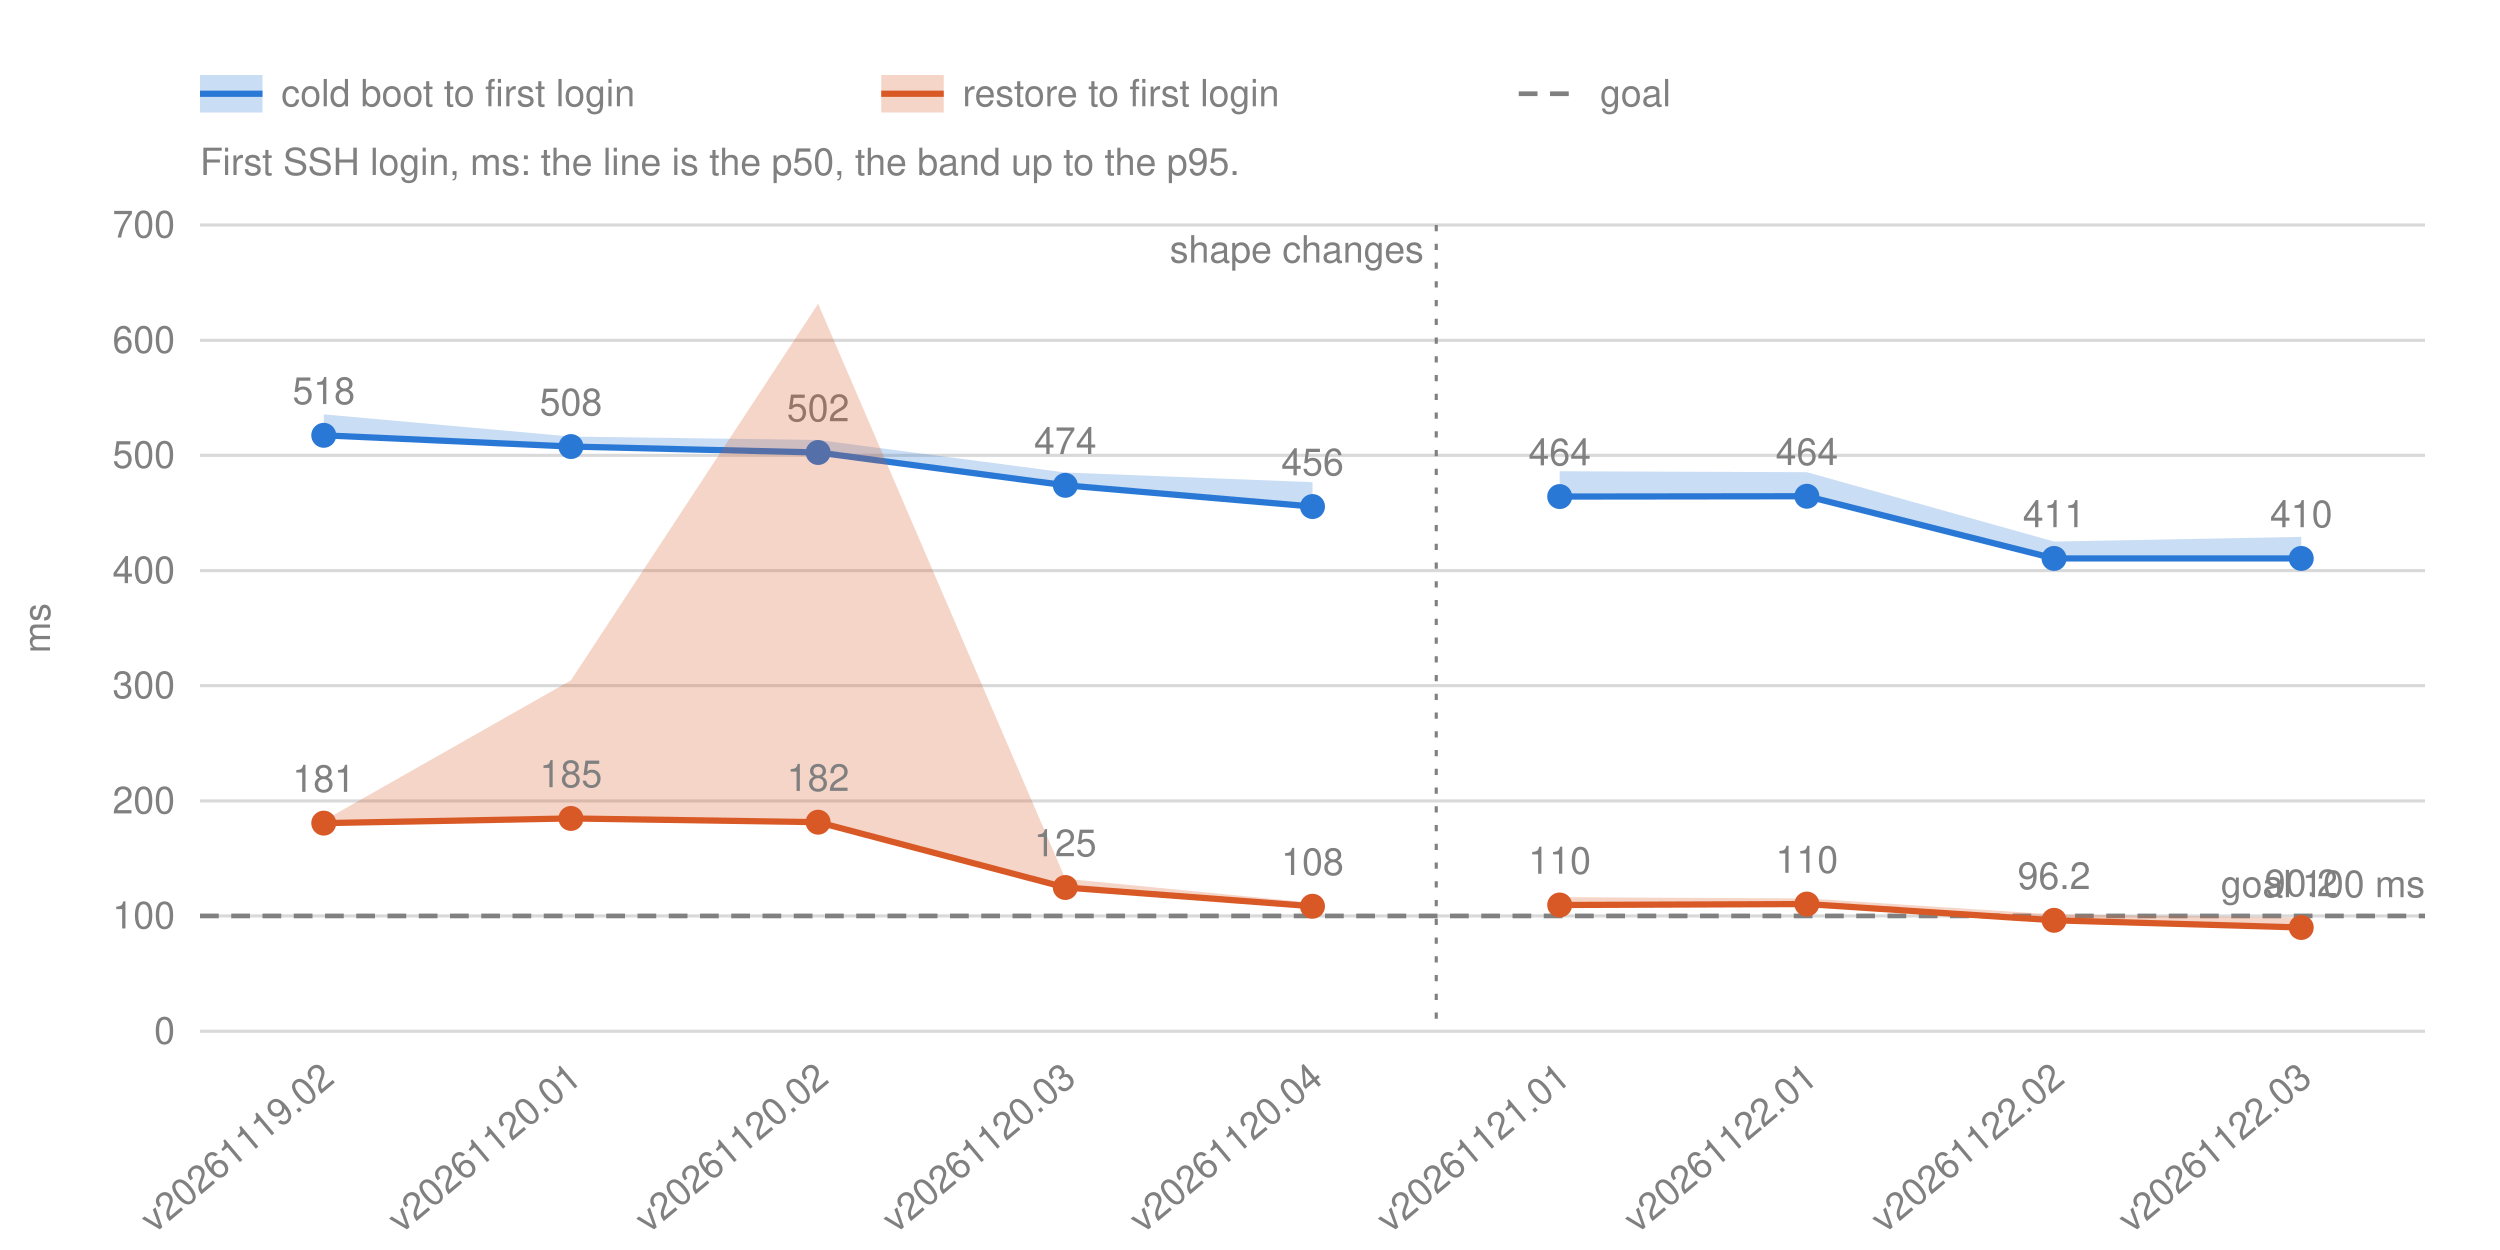
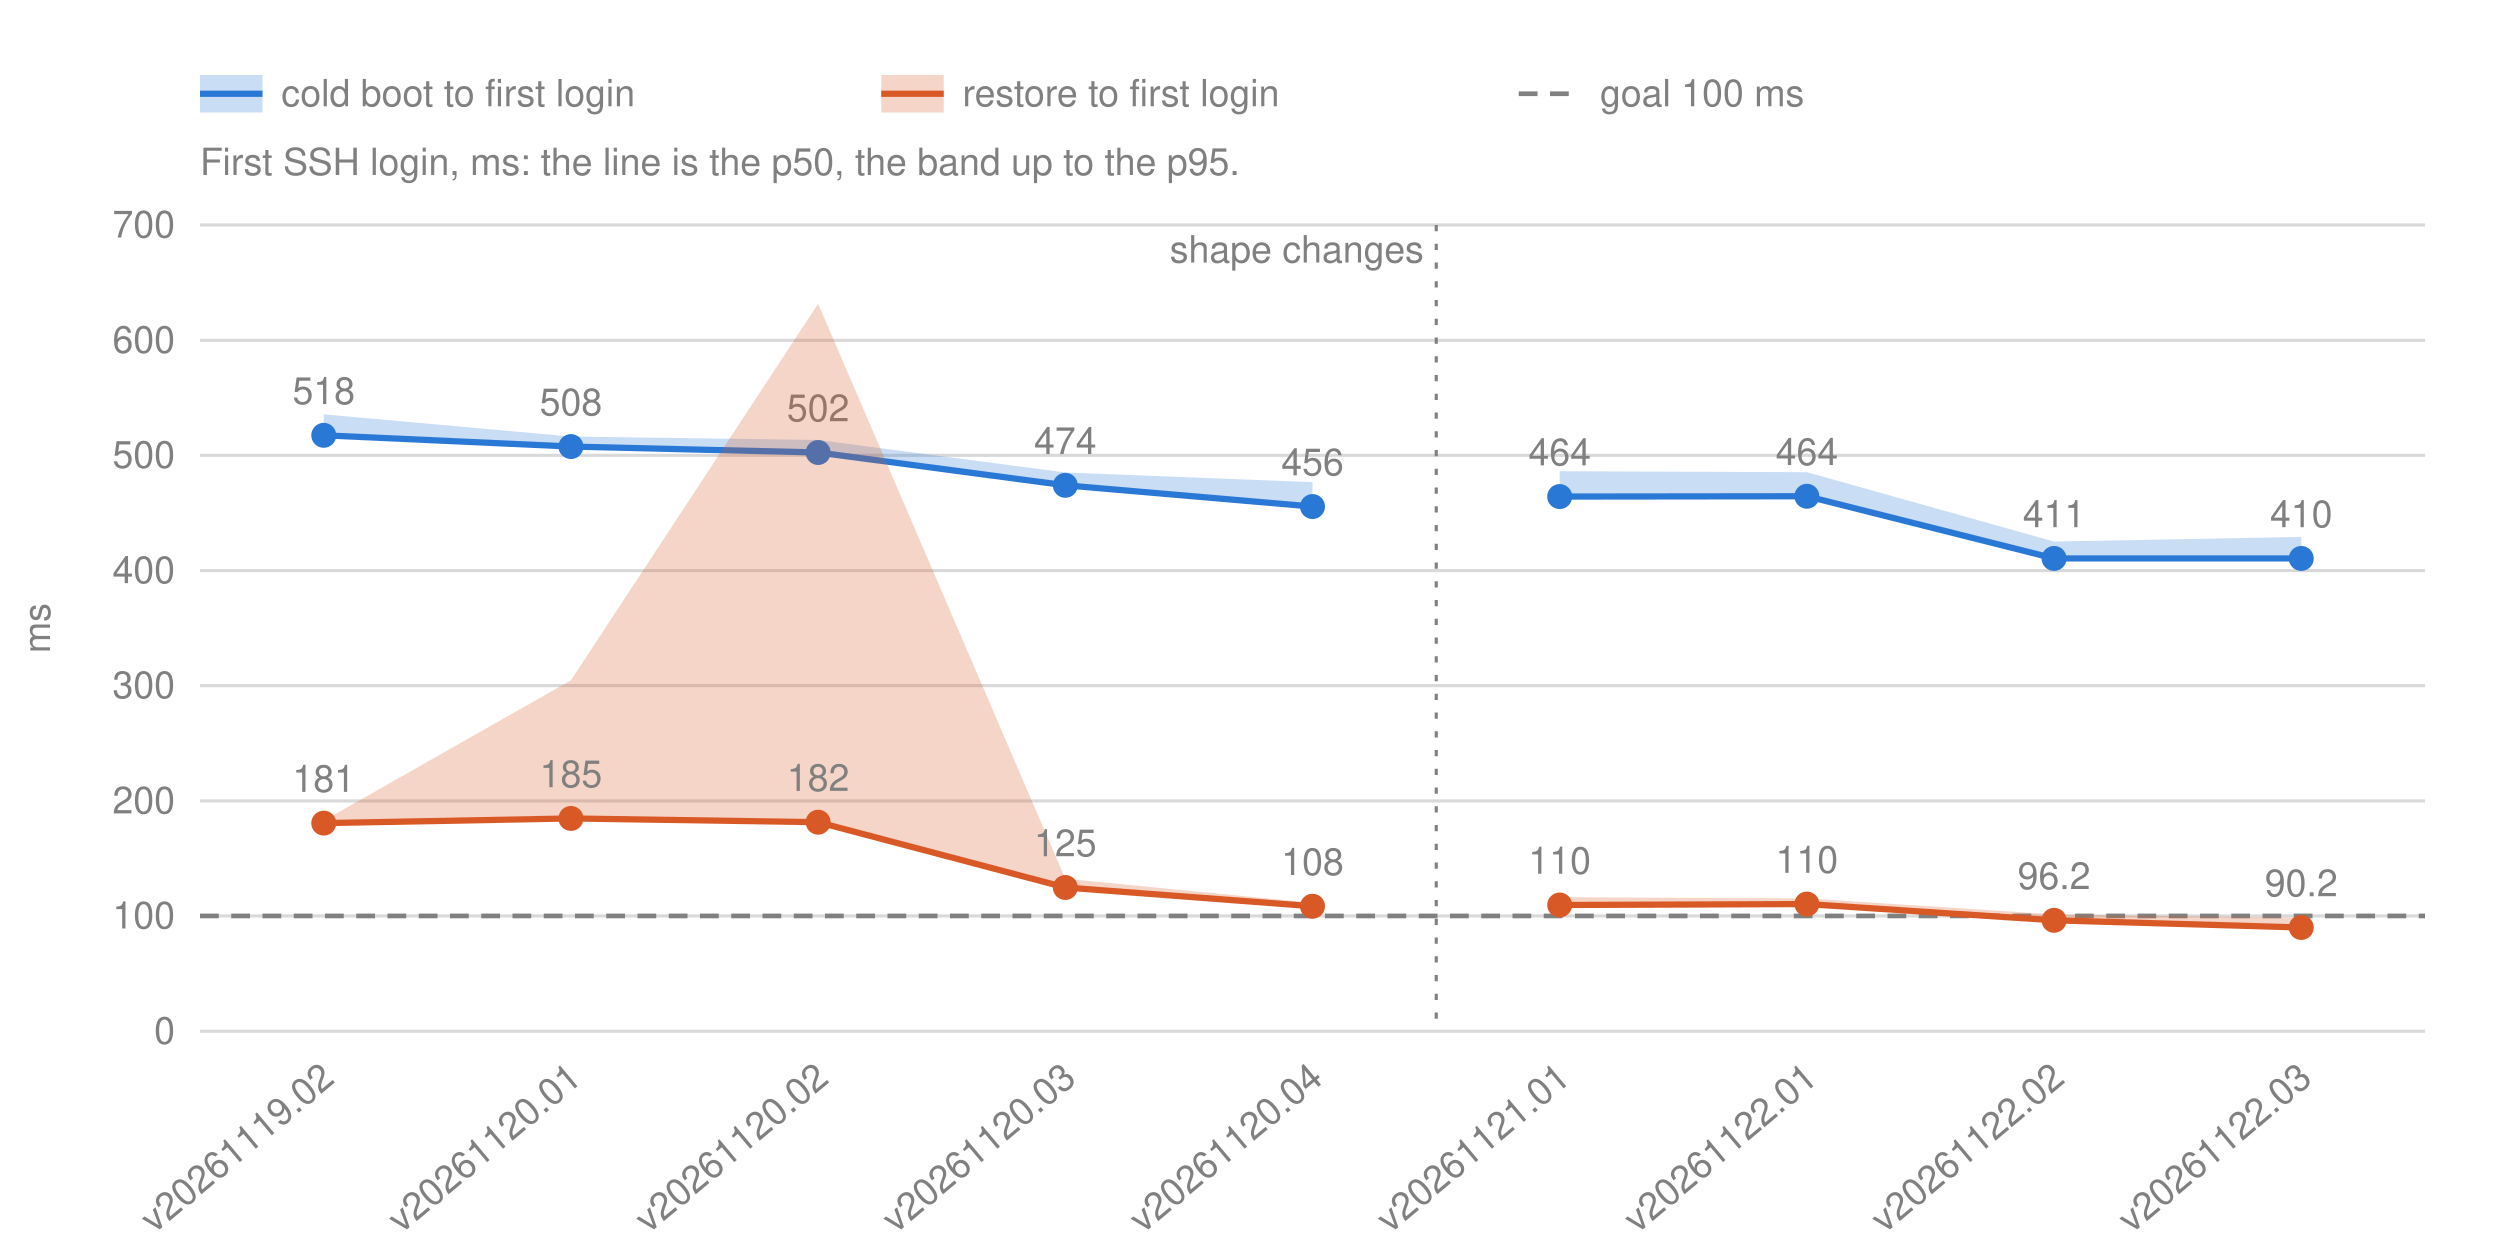
<svg xmlns="http://www.w3.org/2000/svg" width="800" height="400" viewBox="0 0 800 400" font-family="-apple-system, BlinkMacSystemFont, 'Segoe UI', Helvetica, Arial, sans-serif" font-size="12" fill="#808080">
  <line x1="64.0" y1="330.0" x2="776.0" y2="330.0" stroke="#808080" stroke-opacity="0.3" />
  <text x="56.0" y="334.0" text-anchor="end">0</text>
  <line x1="64.0" y1="293.1" x2="776.0" y2="293.1" stroke="#808080" stroke-opacity="0.3" />
  <text x="56.0" y="297.1" text-anchor="end">100</text>
  <line x1="64.0" y1="256.3" x2="776.0" y2="256.3" stroke="#808080" stroke-opacity="0.3" />
  <text x="56.0" y="260.3" text-anchor="end">200</text>
  <line x1="64.0" y1="219.4" x2="776.0" y2="219.4" stroke="#808080" stroke-opacity="0.3" />
  <text x="56.0" y="223.4" text-anchor="end">300</text>
  <line x1="64.0" y1="182.6" x2="776.0" y2="182.6" stroke="#808080" stroke-opacity="0.3" />
  <text x="56.0" y="186.6" text-anchor="end">400</text>
  <line x1="64.0" y1="145.7" x2="776.0" y2="145.7" stroke="#808080" stroke-opacity="0.3" />
  <text x="56.0" y="149.7" text-anchor="end">500</text>
  <line x1="64.0" y1="108.9" x2="776.0" y2="108.9" stroke="#808080" stroke-opacity="0.3" />
  <text x="56.0" y="112.9" text-anchor="end">600</text>
  <line x1="64.0" y1="72.0" x2="776.0" y2="72.0" stroke="#808080" stroke-opacity="0.3" />
  <text x="56.0" y="76.0" text-anchor="end">700</text>
  <text transform="translate(16 201.0) rotate(-90)" text-anchor="middle">ms</text>
  <text transform="translate(107.6 346.0) rotate(-40)" text-anchor="end">v20261119.02</text>
  <text transform="translate(186.7 346.0) rotate(-40)" text-anchor="end">v20261120.01</text>
  <text transform="translate(265.8 346.0) rotate(-40)" text-anchor="end">v20261120.02</text>
  <text transform="translate(344.9 346.0) rotate(-40)" text-anchor="end">v20261120.03</text>
  <text transform="translate(424.0 346.0) rotate(-40)" text-anchor="end">v20261120.04</text>
  <text transform="translate(503.1 346.0) rotate(-40)" text-anchor="end">v20261121.01</text>
  <text transform="translate(582.2 346.0) rotate(-40)" text-anchor="end">v20261122.01</text>
  <text transform="translate(661.3 346.0) rotate(-40)" text-anchor="end">v20261122.02</text>
  <text transform="translate(740.4 346.0) rotate(-40)" text-anchor="end">v20261122.03</text>
  <g class="shape">
    <line x1="459.6" y1="72.0" x2="459.6" y2="330.0" stroke="#808080" stroke-dasharray="2 4" />
    <text x="455.6" y="84.0" text-anchor="end">shape changes</text>
  </g>
  <line class="goal" x1="64.0" y1="293.1" x2="776.0" y2="293.1" stroke="#808080" stroke-width="1.5" stroke-dasharray="6 4" />
-   <text x="776.0" y="287.1" text-anchor="end">goal 100 ms</text>
  <g class="run" data-number="cold">
    <polygon class="band" points="103.6,132.6 182.7,139.7 261.8,140.8 340.9,151.2 420.0,154.3 420.0,162.1 340.9,155.3 261.8,144.8 182.7,142.9 103.6,139.3" fill="#2a78d6" fill-opacity="0.25" />
    <polyline points="103.6,139.3 182.7,142.9 261.8,144.8 340.9,155.3 420.0,162.1" fill="none" stroke="#2a78d6" stroke-width="2" />
    <circle cx="103.6" cy="139.3" r="4" fill="#2a78d6" stroke="#2a78d6" stroke-opacity="0" stroke-width="12" />
    <text x="103.6" y="129.3" text-anchor="middle">518</text>
    <circle cx="182.7" cy="142.9" r="4" fill="#2a78d6" stroke="#2a78d6" stroke-opacity="0" stroke-width="12" />
    <text x="182.7" y="132.9" text-anchor="middle">508</text>
    <circle cx="261.8" cy="144.8" r="4" fill="#2a78d6" stroke="#2a78d6" stroke-opacity="0" stroke-width="12" />
    <text x="261.8" y="134.8" text-anchor="middle">502</text>
    <circle cx="340.9" cy="155.3" r="4" fill="#2a78d6" stroke="#2a78d6" stroke-opacity="0" stroke-width="12" />
    <text x="340.9" y="145.3" text-anchor="middle">474</text>
    <circle cx="420.0" cy="162.1" r="4" fill="#2a78d6" stroke="#2a78d6" stroke-opacity="0" stroke-width="12" />
    <text x="420.0" y="152.1" text-anchor="middle">456</text>
  </g>
  <g class="run" data-number="cold">
    <polygon class="band" points="499.1,150.8 578.2,151.1 657.3,173.3 736.4,171.8 736.4,178.7 657.3,178.7 578.2,158.8 499.1,158.9" fill="#2a78d6" fill-opacity="0.25" />
    <polyline points="499.1,158.9 578.2,158.8 657.3,178.7 736.4,178.7" fill="none" stroke="#2a78d6" stroke-width="2" />
    <circle cx="499.1" cy="158.9" r="4" fill="#2a78d6" stroke="#2a78d6" stroke-opacity="0" stroke-width="12" />
    <text x="499.1" y="148.9" text-anchor="middle">464</text>
    <circle cx="578.2" cy="158.8" r="4" fill="#2a78d6" stroke="#2a78d6" stroke-opacity="0" stroke-width="12" />
    <text x="578.2" y="148.8" text-anchor="middle">464</text>
    <circle cx="657.3" cy="178.7" r="4" fill="#2a78d6" stroke="#2a78d6" stroke-opacity="0" stroke-width="12" />
    <text x="657.3" y="168.7" text-anchor="middle">411</text>
    <circle cx="736.4" cy="178.7" r="4" fill="#2a78d6" stroke="#2a78d6" stroke-opacity="0" stroke-width="12" />
    <text x="736.4" y="168.7" text-anchor="middle">410</text>
  </g>
  <g class="run" data-number="restore">
    <polygon class="band" points="103.6,262.6 182.7,217.7 261.8,97.2 340.9,281.2 420.0,288.9 420.0,290.0 340.9,284.0 261.8,263.1 182.7,261.9 103.6,263.4" fill="#d95926" fill-opacity="0.25" />
    <polyline points="103.6,263.4 182.7,261.9 261.8,263.1 340.9,284.0 420.0,290.0" fill="none" stroke="#d95926" stroke-width="2" />
    <circle cx="103.6" cy="263.4" r="4" fill="#d95926" stroke="#d95926" stroke-opacity="0" stroke-width="12" />
    <text x="103.6" y="253.4" text-anchor="middle">181</text>
    <circle cx="182.7" cy="261.9" r="4" fill="#d95926" stroke="#d95926" stroke-opacity="0" stroke-width="12" />
    <text x="182.7" y="251.9" text-anchor="middle">185</text>
    <circle cx="261.8" cy="263.1" r="4" fill="#d95926" stroke="#d95926" stroke-opacity="0" stroke-width="12" />
    <text x="261.8" y="253.1" text-anchor="middle">182</text>
    <circle cx="340.9" cy="284.0" r="4" fill="#d95926" stroke="#d95926" stroke-opacity="0" stroke-width="12" />
    <text x="340.9" y="274.0" text-anchor="middle">125</text>
    <circle cx="420.0" cy="290.0" r="4" fill="#d95926" stroke="#d95926" stroke-opacity="0" stroke-width="12" />
    <text x="420.0" y="280.0" text-anchor="middle">108</text>
  </g>
  <g class="run" data-number="restore">
    <polygon class="band" points="499.1,287.1 578.2,287.5 657.3,292.6 736.4,293.7 736.4,296.8 657.3,294.5 578.2,289.3 499.1,289.6" fill="#d95926" fill-opacity="0.25" />
    <polyline points="499.1,289.6 578.2,289.3 657.3,294.5 736.4,296.8" fill="none" stroke="#d95926" stroke-width="2" />
    <circle cx="499.1" cy="289.6" r="4" fill="#d95926" stroke="#d95926" stroke-opacity="0" stroke-width="12" />
    <text x="499.1" y="279.6" text-anchor="middle">110</text>
    <circle cx="578.2" cy="289.3" r="4" fill="#d95926" stroke="#d95926" stroke-opacity="0" stroke-width="12" />
    <text x="578.2" y="279.3" text-anchor="middle">110</text>
    <circle cx="657.3" cy="294.5" r="4" fill="#d95926" stroke="#d95926" stroke-opacity="0" stroke-width="12" />
    <text x="657.3" y="284.5" text-anchor="middle">96.2</text>
    <circle cx="736.4" cy="296.8" r="4" fill="#d95926" stroke="#d95926" stroke-opacity="0" stroke-width="12" />
    <text x="736.4" y="286.8" text-anchor="middle">90.2</text>
  </g>
  <rect x="64.0" y="24" width="20" height="12" fill="#2a78d6" fill-opacity="0.25" />
  <line x1="64.0" y1="30" x2="84.0" y2="30" stroke="#2a78d6" stroke-width="2" />
  <text x="90.0" y="34">cold boot to first login</text>
  <rect x="282.0" y="24" width="20" height="12" fill="#d95926" fill-opacity="0.25" />
  <line x1="282.0" y1="30" x2="302.0" y2="30" stroke="#d95926" stroke-width="2" />
  <text x="308.0" y="34">restore to first login</text>
  <line x1="486.0" y1="30" x2="506.0" y2="30" stroke="#808080" stroke-width="1.5" stroke-dasharray="6 4" />
-   <text x="512.0" y="34">goal</text>
+   <text x="512.0" y="34">goal 100 ms</text>
  <text x="64.0" y="56">First SSH login, ms: the line is the p50, the band up to the p95.</text>
</svg>
